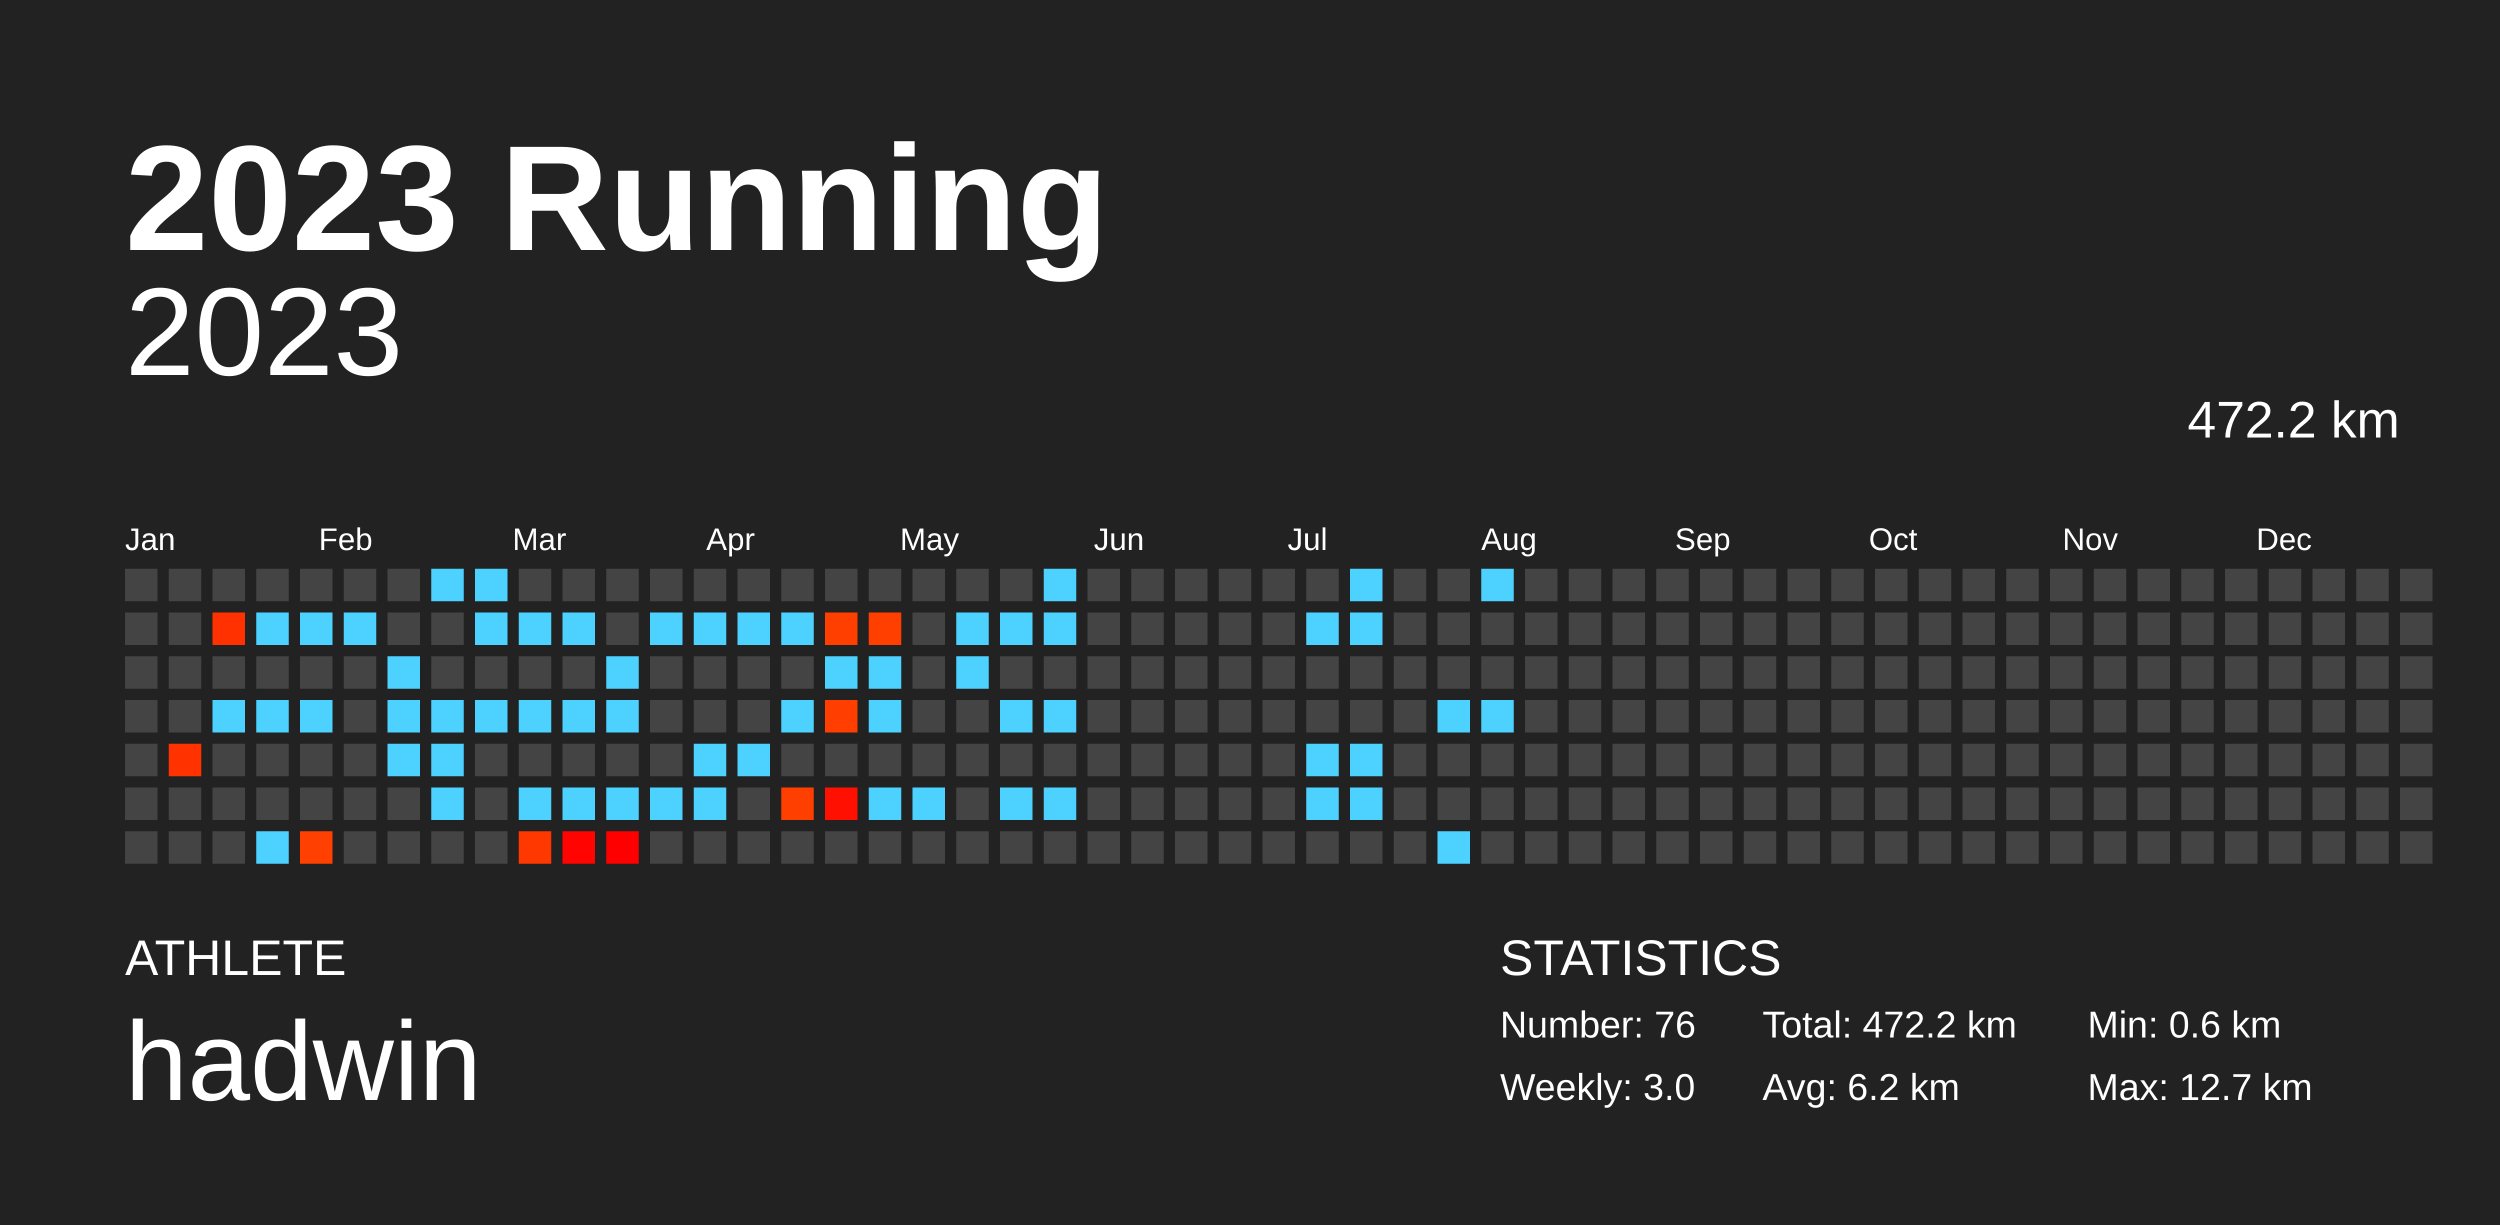
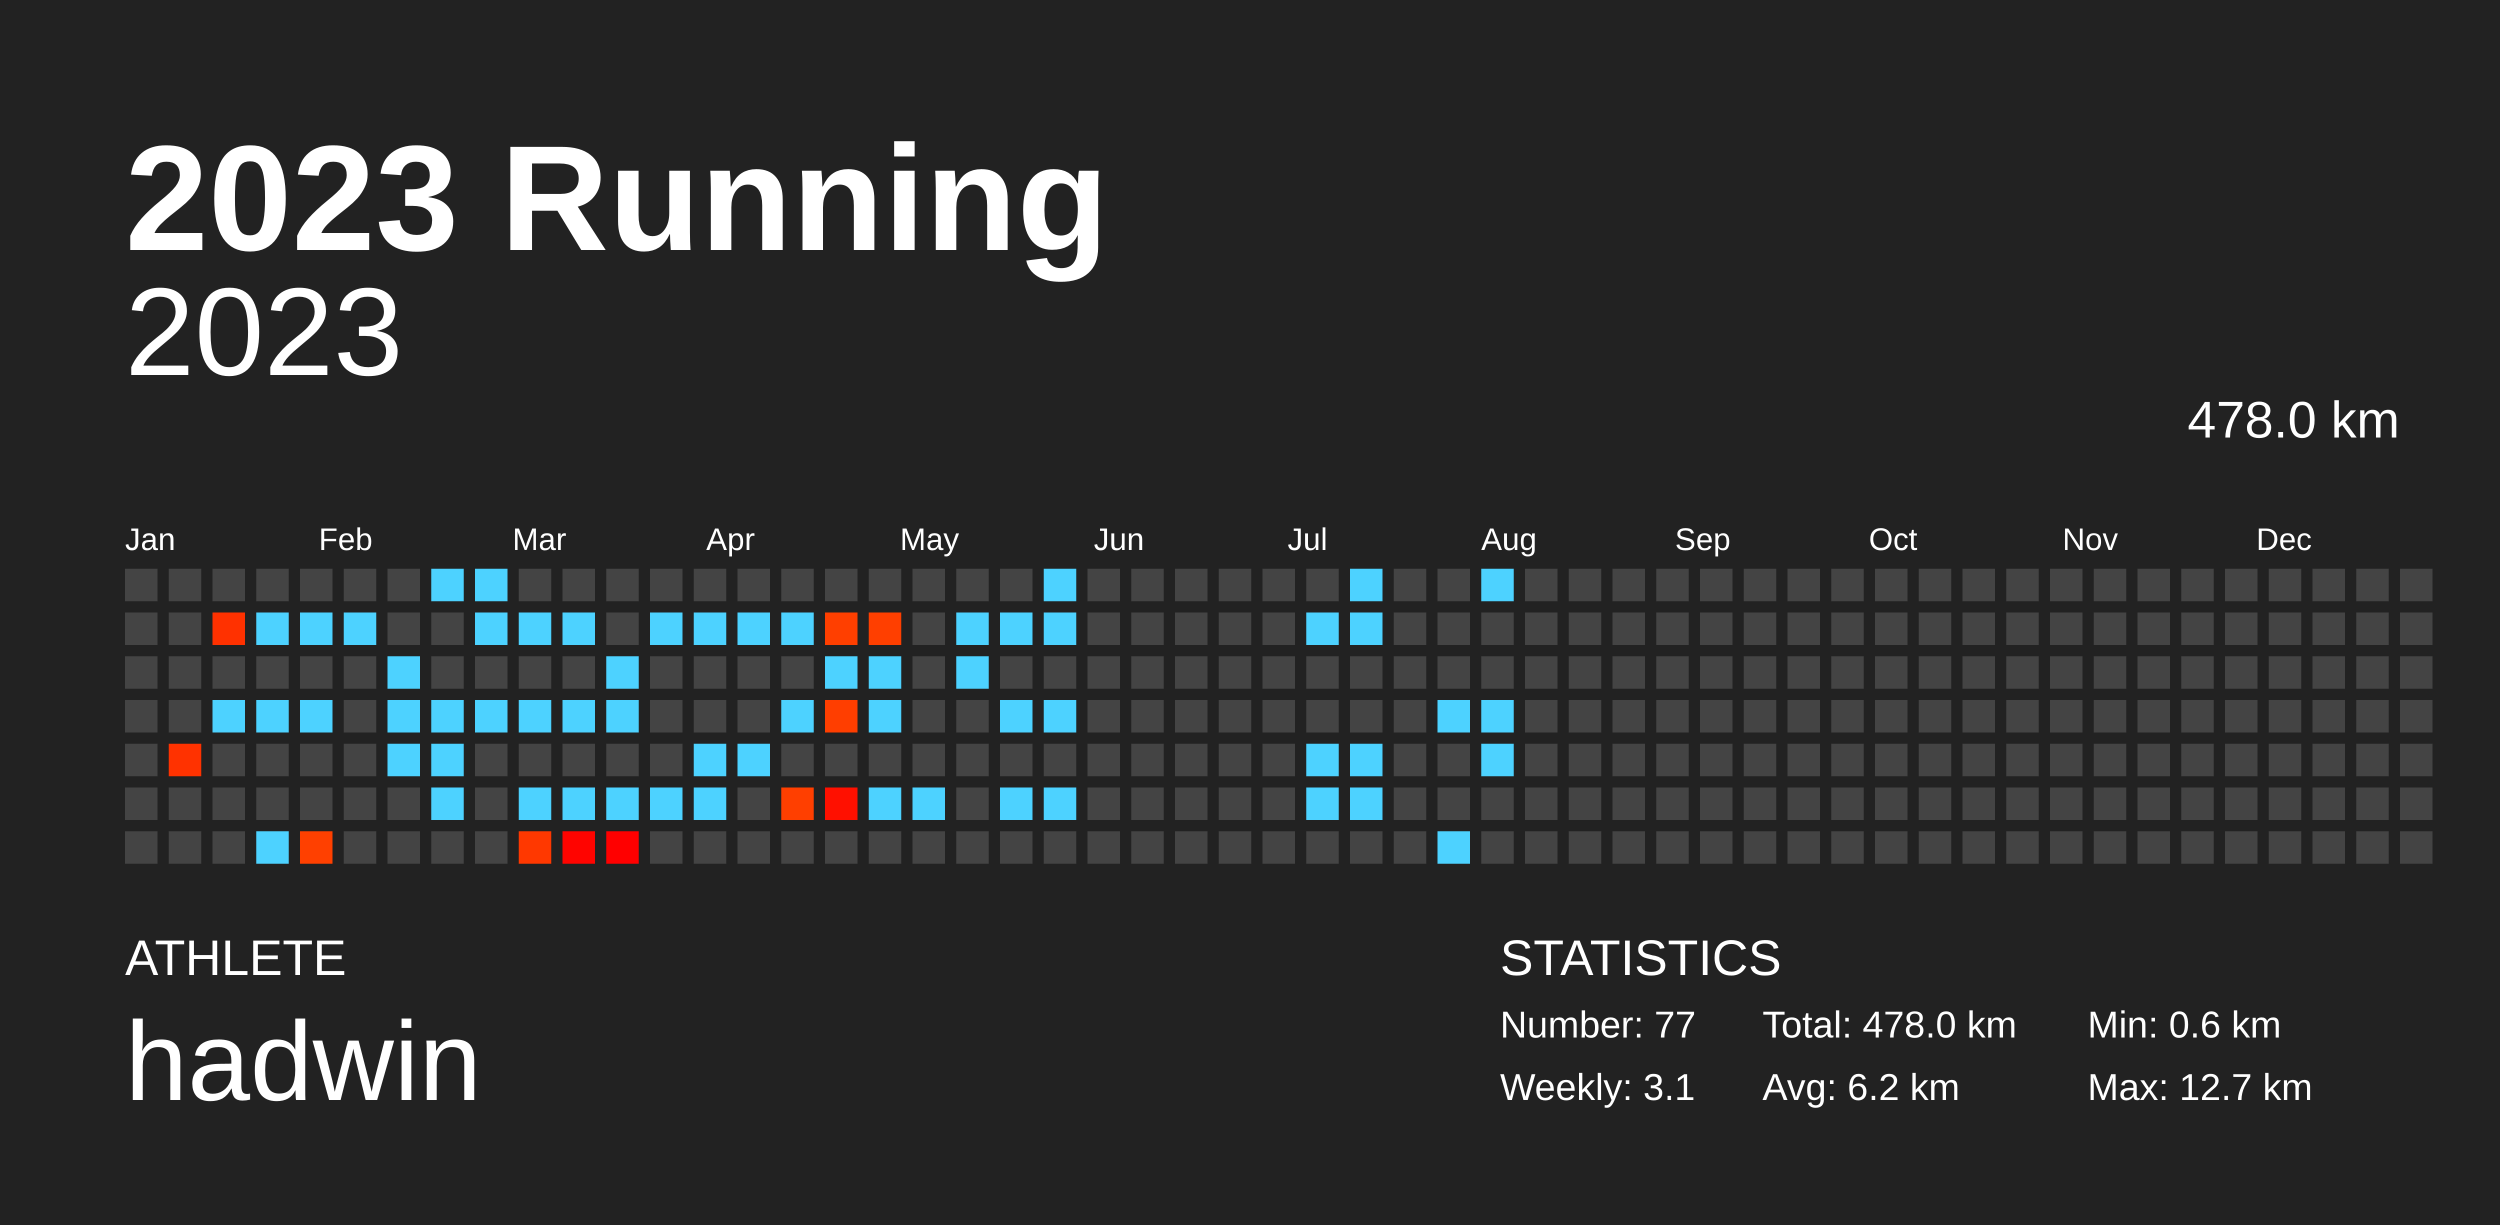
<svg xmlns="http://www.w3.org/2000/svg" baseProfile="full" height="98mm" version="1.1" viewBox="0,0,200,98" width="200mm">
  <defs />
  <rect fill="#222222" height="98" width="200" x="0" y="0" />
  <text fill="#FFFFFF" style="font-size:12px; font-family:Arial; font-weight:bold;" x="10" y="20">2023 Running</text>
  <text fill="#FFFFFF" style="font-size:4px; font-family:Arial" x="10" y="78">ATHLETE</text>
  <text fill="#FFFFFF" style="font-size:9px; font-family:Arial" x="10" y="88">hadwin</text>
  <text fill="#FFFFFF" style="font-size:4px; font-family:Arial" x="120" y="78">STATISTICS</text>
-   <text fill="#FFFFFF" style="font-size:3px; font-family:Arial" x="120" y="83">Number: 76</text>
-   <text fill="#FFFFFF" style="font-size:3px; font-family:Arial" x="120" y="88">Weekly: 3.0</text>
-   <text fill="#FFFFFF" style="font-size:3px; font-family:Arial" x="141" y="83">Total: 472.2 km</text>
+   <text fill="#FFFFFF" style="font-size:3px; font-family:Arial" x="120" y="83">Number: 77</text>
+   <text fill="#FFFFFF" style="font-size:3px; font-family:Arial" x="120" y="88">Weekly: 3.1</text>
+   <text fill="#FFFFFF" style="font-size:3px; font-family:Arial" x="141" y="83">Total: 478.0 km</text>
  <text fill="#FFFFFF" style="font-size:3px; font-family:Arial" x="141" y="88">Avg: 6.2 km</text>
  <text fill="#FFFFFF" style="font-size:3px; font-family:Arial" x="167" y="83">Min: 0.6 km</text>
  <text fill="#FFFFFF" style="font-size:3px; font-family:Arial" x="167" y="88">Max: 12.7 km</text>
  <text alignment-baseline="hanging" fill="#FFFFFF" style="font-size:10.0px; font-family:Arial;" x="10" y="30">2023</text>
-   <text alignment-baseline="hanging" fill="#FFFFFF" style="font-size:4.125px; font-family:Arial;" x="175" y="35">472.2 km</text>
+   <text alignment-baseline="hanging" fill="#FFFFFF" style="font-size:4.125px; font-family:Arial;" x="175" y="35">478.0 km</text>
  <text fill="#FFFFFF" style="font-size:2.5px; font-family:Arial" x="10.0" y="44">Jan</text>
  <text fill="#FFFFFF" style="font-size:2.5px; font-family:Arial" x="25.5" y="44">Feb</text>
  <text fill="#FFFFFF" style="font-size:2.5px; font-family:Arial" x="41.0" y="44">Mar</text>
  <text fill="#FFFFFF" style="font-size:2.5px; font-family:Arial" x="56.5" y="44">Apr</text>
  <text fill="#FFFFFF" style="font-size:2.5px; font-family:Arial" x="72.0" y="44">May</text>
  <text fill="#FFFFFF" style="font-size:2.5px; font-family:Arial" x="87.5" y="44">Jun</text>
  <text fill="#FFFFFF" style="font-size:2.5px; font-family:Arial" x="103.0" y="44">Jul</text>
  <text fill="#FFFFFF" style="font-size:2.5px; font-family:Arial" x="118.5" y="44">Aug</text>
  <text fill="#FFFFFF" style="font-size:2.5px; font-family:Arial" x="134.0" y="44">Sep</text>
  <text fill="#FFFFFF" style="font-size:2.5px; font-family:Arial" x="149.5" y="44">Oct</text>
  <text fill="#FFFFFF" style="font-size:2.5px; font-family:Arial" x="165.0" y="44">Nov</text>
  <text fill="#FFFFFF" style="font-size:2.5px; font-family:Arial" x="180.5" y="44">Dec</text>
  <rect fill="#444444" height="2.6" width="2.6" x="10.0" y="45.5" />
  <rect fill="#444444" height="2.6" width="2.6" x="10.0" y="49.0" />
  <rect fill="#444444" height="2.6" width="2.6" x="10.0" y="52.5" />
  <rect fill="#444444" height="2.6" width="2.6" x="10.0" y="56.0" />
  <rect fill="#444444" height="2.6" width="2.6" x="10.0" y="59.5" />
  <rect fill="#444444" height="2.6" width="2.6" x="10.0" y="63.0" />
  <rect fill="#444444" height="2.6" width="2.6" x="10.0" y="66.5" />
  <rect fill="#444444" height="2.6" width="2.6" x="13.5" y="45.5" />
  <rect fill="#444444" height="2.6" width="2.6" x="13.5" y="49.0" />
  <rect fill="#444444" height="2.6" width="2.6" x="13.5" y="52.5" />
  <rect fill="#444444" height="2.6" width="2.6" x="13.5" y="56.0" />
  <rect fill="#ff3200" height="2.6" width="2.6" x="13.5" y="59.5" />
  <rect fill="#444444" height="2.6" width="2.6" x="13.5" y="63.0" />
  <rect fill="#444444" height="2.6" width="2.6" x="13.5" y="66.5" />
  <rect fill="#444444" height="2.6" width="2.6" x="17.0" y="45.5" />
  <rect fill="#ff3100" height="2.6" width="2.6" x="17.0" y="49.0" />
  <rect fill="#444444" height="2.6" width="2.6" x="17.0" y="52.5" />
  <rect fill="#4dd2ff" height="2.6" width="2.6" x="17.0" y="56.0" />
  <rect fill="#444444" height="2.6" width="2.6" x="17.0" y="59.5" />
  <rect fill="#444444" height="2.6" width="2.6" x="17.0" y="63.0" />
  <rect fill="#444444" height="2.6" width="2.6" x="17.0" y="66.5" />
  <rect fill="#444444" height="2.6" width="2.6" x="20.5" y="45.5" />
  <rect fill="#4dd2ff" height="2.6" width="2.6" x="20.5" y="49.0" />
  <rect fill="#444444" height="2.6" width="2.6" x="20.5" y="52.5" />
  <rect fill="#4dd2ff" height="2.6" width="2.6" x="20.5" y="56.0" />
  <rect fill="#444444" height="2.6" width="2.6" x="20.5" y="59.5" />
  <rect fill="#444444" height="2.6" width="2.6" x="20.5" y="63.0" />
  <rect fill="#4dd2ff" height="2.6" width="2.6" x="20.5" y="66.5" />
  <rect fill="#444444" height="2.6" width="2.6" x="24.0" y="45.5" />
  <rect fill="#4dd2ff" height="2.6" width="2.6" x="24.0" y="49.0" />
  <rect fill="#444444" height="2.6" width="2.6" x="24.0" y="52.5" />
  <rect fill="#4dd2ff" height="2.6" width="2.6" x="24.0" y="56.0" />
  <rect fill="#444444" height="2.6" width="2.6" x="24.0" y="59.5" />
  <rect fill="#444444" height="2.6" width="2.6" x="24.0" y="63.0" />
  <rect fill="#ff4000" height="2.6" width="2.6" x="24.0" y="66.5" />
  <rect fill="#444444" height="2.6" width="2.6" x="27.5" y="45.5" />
  <rect fill="#4dd2ff" height="2.6" width="2.6" x="27.5" y="49.0" />
  <rect fill="#444444" height="2.6" width="2.6" x="27.5" y="52.5" />
  <rect fill="#444444" height="2.6" width="2.6" x="27.5" y="56.0" />
  <rect fill="#444444" height="2.6" width="2.6" x="27.5" y="59.5" />
  <rect fill="#444444" height="2.6" width="2.6" x="27.5" y="63.0" />
  <rect fill="#444444" height="2.6" width="2.6" x="27.5" y="66.5" />
  <rect fill="#444444" height="2.6" width="2.6" x="31.0" y="45.5" />
  <rect fill="#444444" height="2.6" width="2.6" x="31.0" y="49.0" />
  <rect fill="#4dd2ff" height="2.6" width="2.6" x="31.0" y="52.5" />
  <rect fill="#4dd2ff" height="2.6" width="2.6" x="31.0" y="56.0" />
  <rect fill="#4dd2ff" height="2.6" width="2.6" x="31.0" y="59.5" />
  <rect fill="#444444" height="2.6" width="2.6" x="31.0" y="63.0" />
  <rect fill="#444444" height="2.6" width="2.6" x="31.0" y="66.5" />
  <rect fill="#4dd2ff" height="2.6" width="2.6" x="34.5" y="45.5" />
  <rect fill="#444444" height="2.6" width="2.6" x="34.5" y="49.0" />
  <rect fill="#444444" height="2.6" width="2.6" x="34.5" y="52.5" />
  <rect fill="#4dd2ff" height="2.6" width="2.6" x="34.5" y="56.0" />
  <rect fill="#4dd2ff" height="2.6" width="2.6" x="34.5" y="59.5" />
  <rect fill="#4dd2ff" height="2.6" width="2.6" x="34.5" y="63.0" />
  <rect fill="#444444" height="2.6" width="2.6" x="34.5" y="66.5" />
  <rect fill="#4dd2ff" height="2.6" width="2.6" x="38.0" y="45.5" />
  <rect fill="#4dd2ff" height="2.6" width="2.6" x="38.0" y="49.0" />
  <rect fill="#444444" height="2.6" width="2.6" x="38.0" y="52.5" />
  <rect fill="#4dd2ff" height="2.6" width="2.6" x="38.0" y="56.0" />
  <rect fill="#444444" height="2.6" width="2.6" x="38.0" y="59.5" />
  <rect fill="#444444" height="2.6" width="2.6" x="38.0" y="63.0" />
  <rect fill="#444444" height="2.6" width="2.6" x="38.0" y="66.5" />
  <rect fill="#444444" height="2.6" width="2.6" x="41.5" y="45.5" />
  <rect fill="#4dd2ff" height="2.6" width="2.6" x="41.5" y="49.0" />
  <rect fill="#444444" height="2.6" width="2.6" x="41.5" y="52.5" />
  <rect fill="#4dd2ff" height="2.6" width="2.6" x="41.5" y="56.0" />
  <rect fill="#444444" height="2.6" width="2.6" x="41.5" y="59.5" />
  <rect fill="#4dd2ff" height="2.6" width="2.6" x="41.5" y="63.0" />
  <rect fill="#ff3800" height="2.6" width="2.6" x="41.5" y="66.5" />
  <rect fill="#444444" height="2.6" width="2.6" x="45.0" y="45.5" />
  <rect fill="#4dd2ff" height="2.6" width="2.6" x="45.0" y="49.0" />
  <rect fill="#444444" height="2.6" width="2.6" x="45.0" y="52.5" />
  <rect fill="#4dd2ff" height="2.6" width="2.6" x="45.0" y="56.0" />
  <rect fill="#444444" height="2.6" width="2.6" x="45.0" y="59.5" />
  <rect fill="#4dd2ff" height="2.6" width="2.6" x="45.0" y="63.0" />
  <rect fill="#ff0400" height="2.6" width="2.6" x="45.0" y="66.5" />
  <rect fill="#444444" height="2.6" width="2.6" x="48.5" y="45.5" />
  <rect fill="#444444" height="2.6" width="2.6" x="48.5" y="49.0" />
  <rect fill="#4dd2ff" height="2.6" width="2.6" x="48.5" y="52.5" />
  <rect fill="#4dd2ff" height="2.6" width="2.6" x="48.5" y="56.0" />
  <rect fill="#444444" height="2.6" width="2.6" x="48.5" y="59.5" />
  <rect fill="#4dd2ff" height="2.6" width="2.6" x="48.5" y="63.0" />
  <rect fill="#ff0000" height="2.6" width="2.6" x="48.5" y="66.5" />
  <rect fill="#444444" height="2.6" width="2.6" x="52.0" y="45.5" />
  <rect fill="#4dd2ff" height="2.6" width="2.6" x="52.0" y="49.0" />
  <rect fill="#444444" height="2.6" width="2.6" x="52.0" y="52.5" />
  <rect fill="#444444" height="2.6" width="2.6" x="52.0" y="56.0" />
  <rect fill="#444444" height="2.6" width="2.6" x="52.0" y="59.5" />
  <rect fill="#4dd2ff" height="2.6" width="2.6" x="52.0" y="63.0" />
  <rect fill="#444444" height="2.6" width="2.6" x="52.0" y="66.5" />
  <rect fill="#444444" height="2.6" width="2.6" x="55.5" y="45.5" />
  <rect fill="#4dd2ff" height="2.6" width="2.6" x="55.5" y="49.0" />
  <rect fill="#444444" height="2.6" width="2.6" x="55.5" y="52.5" />
  <rect fill="#444444" height="2.6" width="2.6" x="55.5" y="56.0" />
  <rect fill="#4dd2ff" height="2.6" width="2.6" x="55.5" y="59.5" />
  <rect fill="#4dd2ff" height="2.6" width="2.6" x="55.5" y="63.0" />
  <rect fill="#444444" height="2.6" width="2.6" x="55.5" y="66.5" />
  <rect fill="#444444" height="2.6" width="2.6" x="59.0" y="45.5" />
  <rect fill="#4dd2ff" height="2.6" width="2.6" x="59.0" y="49.0" />
  <rect fill="#444444" height="2.6" width="2.6" x="59.0" y="52.5" />
  <rect fill="#444444" height="2.6" width="2.6" x="59.0" y="56.0" />
  <rect fill="#4dd2ff" height="2.6" width="2.6" x="59.0" y="59.5" />
  <rect fill="#444444" height="2.6" width="2.6" x="59.0" y="63.0" />
  <rect fill="#444444" height="2.6" width="2.6" x="59.0" y="66.5" />
  <rect fill="#444444" height="2.6" width="2.6" x="62.5" y="45.5" />
  <rect fill="#4dd2ff" height="2.6" width="2.6" x="62.5" y="49.0" />
  <rect fill="#444444" height="2.6" width="2.6" x="62.5" y="52.5" />
  <rect fill="#4dd2ff" height="2.6" width="2.6" x="62.5" y="56.0" />
  <rect fill="#444444" height="2.6" width="2.6" x="62.5" y="59.5" />
  <rect fill="#ff3f00" height="2.6" width="2.6" x="62.5" y="63.0" />
  <rect fill="#444444" height="2.6" width="2.6" x="62.5" y="66.5" />
  <rect fill="#444444" height="2.6" width="2.6" x="66.0" y="45.5" />
  <rect fill="#ff3f00" height="2.6" width="2.6" x="66.0" y="49.0" />
  <rect fill="#4dd2ff" height="2.6" width="2.6" x="66.0" y="52.5" />
  <rect fill="#ff3e00" height="2.6" width="2.6" x="66.0" y="56.0" />
  <rect fill="#444444" height="2.6" width="2.6" x="66.0" y="59.5" />
  <rect fill="#ff1000" height="2.6" width="2.6" x="66.0" y="63.0" />
  <rect fill="#444444" height="2.6" width="2.6" x="66.0" y="66.5" />
  <rect fill="#444444" height="2.6" width="2.6" x="69.5" y="45.5" />
  <rect fill="#ff3f00" height="2.6" width="2.6" x="69.5" y="49.0" />
  <rect fill="#4dd2ff" height="2.6" width="2.6" x="69.5" y="52.5" />
  <rect fill="#4dd2ff" height="2.6" width="2.6" x="69.5" y="56.0" />
  <rect fill="#444444" height="2.6" width="2.6" x="69.5" y="59.5" />
  <rect fill="#4dd2ff" height="2.6" width="2.6" x="69.5" y="63.0" />
  <rect fill="#444444" height="2.6" width="2.6" x="69.5" y="66.5" />
  <rect fill="#444444" height="2.6" width="2.6" x="73.0" y="45.5" />
  <rect fill="#444444" height="2.6" width="2.6" x="73.0" y="49.0" />
  <rect fill="#444444" height="2.6" width="2.6" x="73.0" y="52.5" />
  <rect fill="#444444" height="2.6" width="2.6" x="73.0" y="56.0" />
  <rect fill="#444444" height="2.6" width="2.6" x="73.0" y="59.5" />
  <rect fill="#4dd2ff" height="2.6" width="2.6" x="73.0" y="63.0" />
  <rect fill="#444444" height="2.6" width="2.6" x="73.0" y="66.5" />
  <rect fill="#444444" height="2.6" width="2.6" x="76.5" y="45.5" />
  <rect fill="#4dd2ff" height="2.6" width="2.6" x="76.5" y="49.0" />
  <rect fill="#4dd2ff" height="2.6" width="2.6" x="76.5" y="52.5" />
  <rect fill="#444444" height="2.6" width="2.6" x="76.5" y="56.0" />
  <rect fill="#444444" height="2.6" width="2.6" x="76.5" y="59.5" />
  <rect fill="#444444" height="2.6" width="2.6" x="76.5" y="63.0" />
  <rect fill="#444444" height="2.6" width="2.6" x="76.5" y="66.5" />
  <rect fill="#444444" height="2.6" width="2.6" x="80.0" y="45.5" />
  <rect fill="#4dd2ff" height="2.6" width="2.6" x="80.0" y="49.0" />
  <rect fill="#444444" height="2.6" width="2.6" x="80.0" y="52.5" />
  <rect fill="#4dd2ff" height="2.6" width="2.6" x="80.0" y="56.0" />
  <rect fill="#444444" height="2.6" width="2.6" x="80.0" y="59.5" />
  <rect fill="#4dd2ff" height="2.6" width="2.6" x="80.0" y="63.0" />
  <rect fill="#444444" height="2.6" width="2.6" x="80.0" y="66.5" />
  <rect fill="#4dd2ff" height="2.6" width="2.6" x="83.5" y="45.5" />
  <rect fill="#4dd2ff" height="2.6" width="2.6" x="83.5" y="49.0" />
  <rect fill="#444444" height="2.6" width="2.6" x="83.5" y="52.5" />
  <rect fill="#4dd2ff" height="2.6" width="2.6" x="83.5" y="56.0" />
  <rect fill="#444444" height="2.6" width="2.6" x="83.5" y="59.5" />
  <rect fill="#4dd2ff" height="2.6" width="2.6" x="83.5" y="63.0" />
  <rect fill="#444444" height="2.6" width="2.6" x="83.5" y="66.5" />
  <rect fill="#444444" height="2.6" width="2.6" x="87.0" y="45.5" />
  <rect fill="#444444" height="2.6" width="2.6" x="87.0" y="49.0" />
  <rect fill="#444444" height="2.6" width="2.6" x="87.0" y="52.5" />
  <rect fill="#444444" height="2.6" width="2.6" x="87.0" y="56.0" />
  <rect fill="#444444" height="2.6" width="2.6" x="87.0" y="59.5" />
  <rect fill="#444444" height="2.6" width="2.6" x="87.0" y="63.0" />
  <rect fill="#444444" height="2.6" width="2.6" x="87.0" y="66.5" />
  <rect fill="#444444" height="2.6" width="2.6" x="90.5" y="45.5" />
  <rect fill="#444444" height="2.6" width="2.6" x="90.5" y="49.0" />
  <rect fill="#444444" height="2.6" width="2.6" x="90.5" y="52.5" />
  <rect fill="#444444" height="2.6" width="2.6" x="90.5" y="56.0" />
  <rect fill="#444444" height="2.6" width="2.6" x="90.5" y="59.5" />
  <rect fill="#444444" height="2.6" width="2.6" x="90.5" y="63.0" />
  <rect fill="#444444" height="2.6" width="2.6" x="90.5" y="66.5" />
  <rect fill="#444444" height="2.6" width="2.6" x="94.0" y="45.5" />
  <rect fill="#444444" height="2.6" width="2.6" x="94.0" y="49.0" />
  <rect fill="#444444" height="2.6" width="2.6" x="94.0" y="52.5" />
  <rect fill="#444444" height="2.6" width="2.6" x="94.0" y="56.0" />
  <rect fill="#444444" height="2.6" width="2.6" x="94.0" y="59.5" />
  <rect fill="#444444" height="2.6" width="2.6" x="94.0" y="63.0" />
  <rect fill="#444444" height="2.6" width="2.6" x="94.0" y="66.5" />
  <rect fill="#444444" height="2.6" width="2.6" x="97.5" y="45.5" />
  <rect fill="#444444" height="2.6" width="2.6" x="97.5" y="49.0" />
  <rect fill="#444444" height="2.6" width="2.6" x="97.5" y="52.5" />
  <rect fill="#444444" height="2.6" width="2.6" x="97.5" y="56.0" />
  <rect fill="#444444" height="2.6" width="2.6" x="97.5" y="59.5" />
  <rect fill="#444444" height="2.6" width="2.6" x="97.5" y="63.0" />
  <rect fill="#444444" height="2.6" width="2.6" x="97.5" y="66.5" />
  <rect fill="#444444" height="2.6" width="2.6" x="101.0" y="45.5" />
  <rect fill="#444444" height="2.6" width="2.6" x="101.0" y="49.0" />
  <rect fill="#444444" height="2.6" width="2.6" x="101.0" y="52.5" />
  <rect fill="#444444" height="2.6" width="2.6" x="101.0" y="56.0" />
  <rect fill="#444444" height="2.6" width="2.6" x="101.0" y="59.5" />
  <rect fill="#444444" height="2.6" width="2.6" x="101.0" y="63.0" />
  <rect fill="#444444" height="2.6" width="2.6" x="101.0" y="66.5" />
  <rect fill="#444444" height="2.6" width="2.6" x="104.5" y="45.5" />
  <rect fill="#4dd2ff" height="2.6" width="2.6" x="104.5" y="49.0" />
  <rect fill="#444444" height="2.6" width="2.6" x="104.5" y="52.5" />
  <rect fill="#444444" height="2.6" width="2.6" x="104.5" y="56.0" />
  <rect fill="#4dd2ff" height="2.6" width="2.6" x="104.5" y="59.5" />
  <rect fill="#4dd2ff" height="2.6" width="2.6" x="104.5" y="63.0" />
  <rect fill="#444444" height="2.6" width="2.6" x="104.5" y="66.5" />
  <rect fill="#4dd2ff" height="2.6" width="2.6" x="108.0" y="45.5" />
  <rect fill="#4dd2ff" height="2.6" width="2.6" x="108.0" y="49.0" />
  <rect fill="#444444" height="2.6" width="2.6" x="108.0" y="52.5" />
  <rect fill="#444444" height="2.6" width="2.6" x="108.0" y="56.0" />
  <rect fill="#4dd2ff" height="2.6" width="2.6" x="108.0" y="59.5" />
  <rect fill="#4dd2ff" height="2.6" width="2.6" x="108.0" y="63.0" />
  <rect fill="#444444" height="2.6" width="2.6" x="108.0" y="66.5" />
  <rect fill="#444444" height="2.6" width="2.6" x="111.5" y="45.5" />
  <rect fill="#444444" height="2.6" width="2.6" x="111.5" y="49.0" />
  <rect fill="#444444" height="2.6" width="2.6" x="111.5" y="52.5" />
  <rect fill="#444444" height="2.6" width="2.6" x="111.5" y="56.0" />
  <rect fill="#444444" height="2.6" width="2.6" x="111.5" y="59.5" />
  <rect fill="#444444" height="2.6" width="2.6" x="111.5" y="63.0" />
  <rect fill="#444444" height="2.6" width="2.6" x="111.5" y="66.5" />
  <rect fill="#444444" height="2.6" width="2.6" x="115.0" y="45.5" />
  <rect fill="#444444" height="2.6" width="2.6" x="115.0" y="49.0" />
  <rect fill="#444444" height="2.6" width="2.6" x="115.0" y="52.5" />
  <rect fill="#4dd2ff" height="2.6" width="2.6" x="115.0" y="56.0" />
  <rect fill="#444444" height="2.6" width="2.6" x="115.0" y="59.5" />
  <rect fill="#444444" height="2.6" width="2.6" x="115.0" y="63.0" />
  <rect fill="#4dd2ff" height="2.6" width="2.6" x="115.0" y="66.5" />
  <rect fill="#4dd2ff" height="2.6" width="2.6" x="118.5" y="45.5" />
  <rect fill="#444444" height="2.6" width="2.6" x="118.5" y="49.0" />
  <rect fill="#444444" height="2.6" width="2.6" x="118.5" y="52.5" />
  <rect fill="#4dd2ff" height="2.6" width="2.6" x="118.5" y="56.0" />
-   <rect fill="#444444" height="2.6" width="2.6" x="118.5" y="59.5" />
+   <rect fill="#4dd2ff" height="2.6" width="2.6" x="118.5" y="59.5" />
  <rect fill="#444444" height="2.6" width="2.6" x="118.5" y="63.0" />
  <rect fill="#444444" height="2.6" width="2.6" x="118.5" y="66.5" />
  <rect fill="#444444" height="2.6" width="2.6" x="122.0" y="45.5" />
  <rect fill="#444444" height="2.6" width="2.6" x="122.0" y="49.0" />
  <rect fill="#444444" height="2.6" width="2.6" x="122.0" y="52.5" />
  <rect fill="#444444" height="2.6" width="2.6" x="122.0" y="56.0" />
  <rect fill="#444444" height="2.6" width="2.6" x="122.0" y="59.5" />
  <rect fill="#444444" height="2.6" width="2.6" x="122.0" y="63.0" />
  <rect fill="#444444" height="2.6" width="2.6" x="122.0" y="66.5" />
  <rect fill="#444444" height="2.6" width="2.6" x="125.5" y="45.5" />
  <rect fill="#444444" height="2.6" width="2.6" x="125.5" y="49.0" />
  <rect fill="#444444" height="2.6" width="2.6" x="125.5" y="52.5" />
  <rect fill="#444444" height="2.6" width="2.6" x="125.5" y="56.0" />
  <rect fill="#444444" height="2.6" width="2.6" x="125.5" y="59.5" />
  <rect fill="#444444" height="2.6" width="2.6" x="125.5" y="63.0" />
  <rect fill="#444444" height="2.6" width="2.6" x="125.5" y="66.5" />
  <rect fill="#444444" height="2.6" width="2.6" x="129.0" y="45.5" />
  <rect fill="#444444" height="2.6" width="2.6" x="129.0" y="49.0" />
  <rect fill="#444444" height="2.6" width="2.6" x="129.0" y="52.5" />
  <rect fill="#444444" height="2.6" width="2.6" x="129.0" y="56.0" />
  <rect fill="#444444" height="2.6" width="2.6" x="129.0" y="59.5" />
  <rect fill="#444444" height="2.6" width="2.6" x="129.0" y="63.0" />
  <rect fill="#444444" height="2.6" width="2.6" x="129.0" y="66.5" />
  <rect fill="#444444" height="2.6" width="2.6" x="132.5" y="45.5" />
  <rect fill="#444444" height="2.6" width="2.6" x="132.5" y="49.0" />
  <rect fill="#444444" height="2.6" width="2.6" x="132.5" y="52.5" />
  <rect fill="#444444" height="2.6" width="2.6" x="132.5" y="56.0" />
  <rect fill="#444444" height="2.6" width="2.6" x="132.5" y="59.5" />
  <rect fill="#444444" height="2.6" width="2.6" x="132.5" y="63.0" />
  <rect fill="#444444" height="2.6" width="2.6" x="132.5" y="66.5" />
  <rect fill="#444444" height="2.6" width="2.6" x="136.0" y="45.5" />
  <rect fill="#444444" height="2.6" width="2.6" x="136.0" y="49.0" />
  <rect fill="#444444" height="2.6" width="2.6" x="136.0" y="52.5" />
  <rect fill="#444444" height="2.6" width="2.6" x="136.0" y="56.0" />
  <rect fill="#444444" height="2.6" width="2.6" x="136.0" y="59.5" />
  <rect fill="#444444" height="2.6" width="2.6" x="136.0" y="63.0" />
  <rect fill="#444444" height="2.6" width="2.6" x="136.0" y="66.5" />
  <rect fill="#444444" height="2.6" width="2.6" x="139.5" y="45.5" />
  <rect fill="#444444" height="2.6" width="2.6" x="139.5" y="49.0" />
  <rect fill="#444444" height="2.6" width="2.6" x="139.5" y="52.5" />
  <rect fill="#444444" height="2.6" width="2.6" x="139.5" y="56.0" />
  <rect fill="#444444" height="2.6" width="2.6" x="139.5" y="59.5" />
  <rect fill="#444444" height="2.6" width="2.6" x="139.5" y="63.0" />
  <rect fill="#444444" height="2.6" width="2.6" x="139.5" y="66.5" />
  <rect fill="#444444" height="2.6" width="2.6" x="143.0" y="45.5" />
  <rect fill="#444444" height="2.6" width="2.6" x="143.0" y="49.0" />
  <rect fill="#444444" height="2.6" width="2.6" x="143.0" y="52.5" />
  <rect fill="#444444" height="2.6" width="2.6" x="143.0" y="56.0" />
  <rect fill="#444444" height="2.6" width="2.6" x="143.0" y="59.5" />
  <rect fill="#444444" height="2.6" width="2.6" x="143.0" y="63.0" />
  <rect fill="#444444" height="2.6" width="2.6" x="143.0" y="66.5" />
  <rect fill="#444444" height="2.6" width="2.6" x="146.5" y="45.5" />
  <rect fill="#444444" height="2.6" width="2.6" x="146.5" y="49.0" />
  <rect fill="#444444" height="2.6" width="2.6" x="146.5" y="52.5" />
  <rect fill="#444444" height="2.6" width="2.6" x="146.5" y="56.0" />
  <rect fill="#444444" height="2.6" width="2.6" x="146.5" y="59.5" />
  <rect fill="#444444" height="2.6" width="2.6" x="146.5" y="63.0" />
  <rect fill="#444444" height="2.6" width="2.6" x="146.5" y="66.5" />
  <rect fill="#444444" height="2.6" width="2.6" x="150.0" y="45.5" />
  <rect fill="#444444" height="2.6" width="2.6" x="150.0" y="49.0" />
  <rect fill="#444444" height="2.6" width="2.6" x="150.0" y="52.5" />
  <rect fill="#444444" height="2.6" width="2.6" x="150.0" y="56.0" />
  <rect fill="#444444" height="2.6" width="2.6" x="150.0" y="59.5" />
  <rect fill="#444444" height="2.6" width="2.6" x="150.0" y="63.0" />
  <rect fill="#444444" height="2.6" width="2.6" x="150.0" y="66.5" />
  <rect fill="#444444" height="2.6" width="2.6" x="153.5" y="45.5" />
  <rect fill="#444444" height="2.6" width="2.6" x="153.5" y="49.0" />
  <rect fill="#444444" height="2.6" width="2.6" x="153.5" y="52.5" />
  <rect fill="#444444" height="2.6" width="2.6" x="153.5" y="56.0" />
  <rect fill="#444444" height="2.6" width="2.6" x="153.5" y="59.5" />
  <rect fill="#444444" height="2.6" width="2.6" x="153.5" y="63.0" />
  <rect fill="#444444" height="2.6" width="2.6" x="153.5" y="66.5" />
  <rect fill="#444444" height="2.6" width="2.6" x="157.0" y="45.5" />
  <rect fill="#444444" height="2.6" width="2.6" x="157.0" y="49.0" />
  <rect fill="#444444" height="2.6" width="2.6" x="157.0" y="52.5" />
  <rect fill="#444444" height="2.6" width="2.6" x="157.0" y="56.0" />
  <rect fill="#444444" height="2.6" width="2.6" x="157.0" y="59.5" />
  <rect fill="#444444" height="2.6" width="2.6" x="157.0" y="63.0" />
  <rect fill="#444444" height="2.6" width="2.6" x="157.0" y="66.5" />
  <rect fill="#444444" height="2.6" width="2.6" x="160.5" y="45.5" />
  <rect fill="#444444" height="2.6" width="2.6" x="160.5" y="49.0" />
  <rect fill="#444444" height="2.6" width="2.6" x="160.5" y="52.5" />
  <rect fill="#444444" height="2.6" width="2.6" x="160.5" y="56.0" />
  <rect fill="#444444" height="2.6" width="2.6" x="160.5" y="59.5" />
  <rect fill="#444444" height="2.6" width="2.6" x="160.5" y="63.0" />
  <rect fill="#444444" height="2.6" width="2.6" x="160.5" y="66.5" />
  <rect fill="#444444" height="2.6" width="2.6" x="164.0" y="45.5" />
  <rect fill="#444444" height="2.6" width="2.6" x="164.0" y="49.0" />
  <rect fill="#444444" height="2.6" width="2.6" x="164.0" y="52.5" />
  <rect fill="#444444" height="2.6" width="2.6" x="164.0" y="56.0" />
  <rect fill="#444444" height="2.6" width="2.6" x="164.0" y="59.5" />
  <rect fill="#444444" height="2.6" width="2.6" x="164.0" y="63.0" />
  <rect fill="#444444" height="2.6" width="2.6" x="164.0" y="66.5" />
  <rect fill="#444444" height="2.6" width="2.6" x="167.5" y="45.5" />
  <rect fill="#444444" height="2.6" width="2.6" x="167.5" y="49.0" />
  <rect fill="#444444" height="2.6" width="2.6" x="167.5" y="52.5" />
  <rect fill="#444444" height="2.6" width="2.6" x="167.5" y="56.0" />
  <rect fill="#444444" height="2.6" width="2.6" x="167.5" y="59.5" />
  <rect fill="#444444" height="2.6" width="2.6" x="167.5" y="63.0" />
  <rect fill="#444444" height="2.6" width="2.6" x="167.5" y="66.5" />
  <rect fill="#444444" height="2.6" width="2.6" x="171.0" y="45.5" />
  <rect fill="#444444" height="2.6" width="2.6" x="171.0" y="49.0" />
  <rect fill="#444444" height="2.6" width="2.6" x="171.0" y="52.5" />
  <rect fill="#444444" height="2.6" width="2.6" x="171.0" y="56.0" />
  <rect fill="#444444" height="2.6" width="2.6" x="171.0" y="59.5" />
  <rect fill="#444444" height="2.6" width="2.6" x="171.0" y="63.0" />
  <rect fill="#444444" height="2.6" width="2.6" x="171.0" y="66.5" />
  <rect fill="#444444" height="2.6" width="2.6" x="174.5" y="45.5" />
  <rect fill="#444444" height="2.6" width="2.6" x="174.5" y="49.0" />
  <rect fill="#444444" height="2.6" width="2.6" x="174.5" y="52.5" />
  <rect fill="#444444" height="2.6" width="2.6" x="174.5" y="56.0" />
  <rect fill="#444444" height="2.6" width="2.6" x="174.5" y="59.5" />
  <rect fill="#444444" height="2.6" width="2.6" x="174.5" y="63.0" />
  <rect fill="#444444" height="2.6" width="2.6" x="174.5" y="66.5" />
  <rect fill="#444444" height="2.6" width="2.6" x="178.0" y="45.5" />
  <rect fill="#444444" height="2.6" width="2.6" x="178.0" y="49.0" />
  <rect fill="#444444" height="2.6" width="2.6" x="178.0" y="52.5" />
  <rect fill="#444444" height="2.6" width="2.6" x="178.0" y="56.0" />
  <rect fill="#444444" height="2.6" width="2.6" x="178.0" y="59.5" />
  <rect fill="#444444" height="2.6" width="2.6" x="178.0" y="63.0" />
  <rect fill="#444444" height="2.6" width="2.6" x="178.0" y="66.5" />
  <rect fill="#444444" height="2.6" width="2.6" x="181.5" y="45.5" />
  <rect fill="#444444" height="2.6" width="2.6" x="181.5" y="49.0" />
  <rect fill="#444444" height="2.6" width="2.6" x="181.5" y="52.5" />
  <rect fill="#444444" height="2.6" width="2.6" x="181.5" y="56.0" />
  <rect fill="#444444" height="2.6" width="2.6" x="181.5" y="59.5" />
  <rect fill="#444444" height="2.6" width="2.6" x="181.5" y="63.0" />
  <rect fill="#444444" height="2.6" width="2.6" x="181.5" y="66.5" />
  <rect fill="#444444" height="2.6" width="2.6" x="185.0" y="45.5" />
  <rect fill="#444444" height="2.6" width="2.6" x="185.0" y="49.0" />
  <rect fill="#444444" height="2.6" width="2.6" x="185.0" y="52.5" />
  <rect fill="#444444" height="2.6" width="2.6" x="185.0" y="56.0" />
  <rect fill="#444444" height="2.6" width="2.6" x="185.0" y="59.5" />
  <rect fill="#444444" height="2.6" width="2.6" x="185.0" y="63.0" />
  <rect fill="#444444" height="2.6" width="2.6" x="185.0" y="66.5" />
  <rect fill="#444444" height="2.6" width="2.6" x="188.5" y="45.5" />
  <rect fill="#444444" height="2.6" width="2.6" x="188.5" y="49.0" />
  <rect fill="#444444" height="2.6" width="2.6" x="188.5" y="52.5" />
  <rect fill="#444444" height="2.6" width="2.6" x="188.5" y="56.0" />
  <rect fill="#444444" height="2.6" width="2.6" x="188.5" y="59.5" />
  <rect fill="#444444" height="2.6" width="2.6" x="188.5" y="63.0" />
  <rect fill="#444444" height="2.6" width="2.6" x="188.5" y="66.5" />
  <rect fill="#444444" height="2.6" width="2.6" x="192.0" y="45.5" />
  <rect fill="#444444" height="2.6" width="2.6" x="192.0" y="49.0" />
  <rect fill="#444444" height="2.6" width="2.6" x="192.0" y="52.5" />
  <rect fill="#444444" height="2.6" width="2.6" x="192.0" y="56.0" />
  <rect fill="#444444" height="2.6" width="2.6" x="192.0" y="59.5" />
  <rect fill="#444444" height="2.6" width="2.6" x="192.0" y="63.0" />
  <rect fill="#444444" height="2.6" width="2.6" x="192.0" y="66.5" />
</svg>
